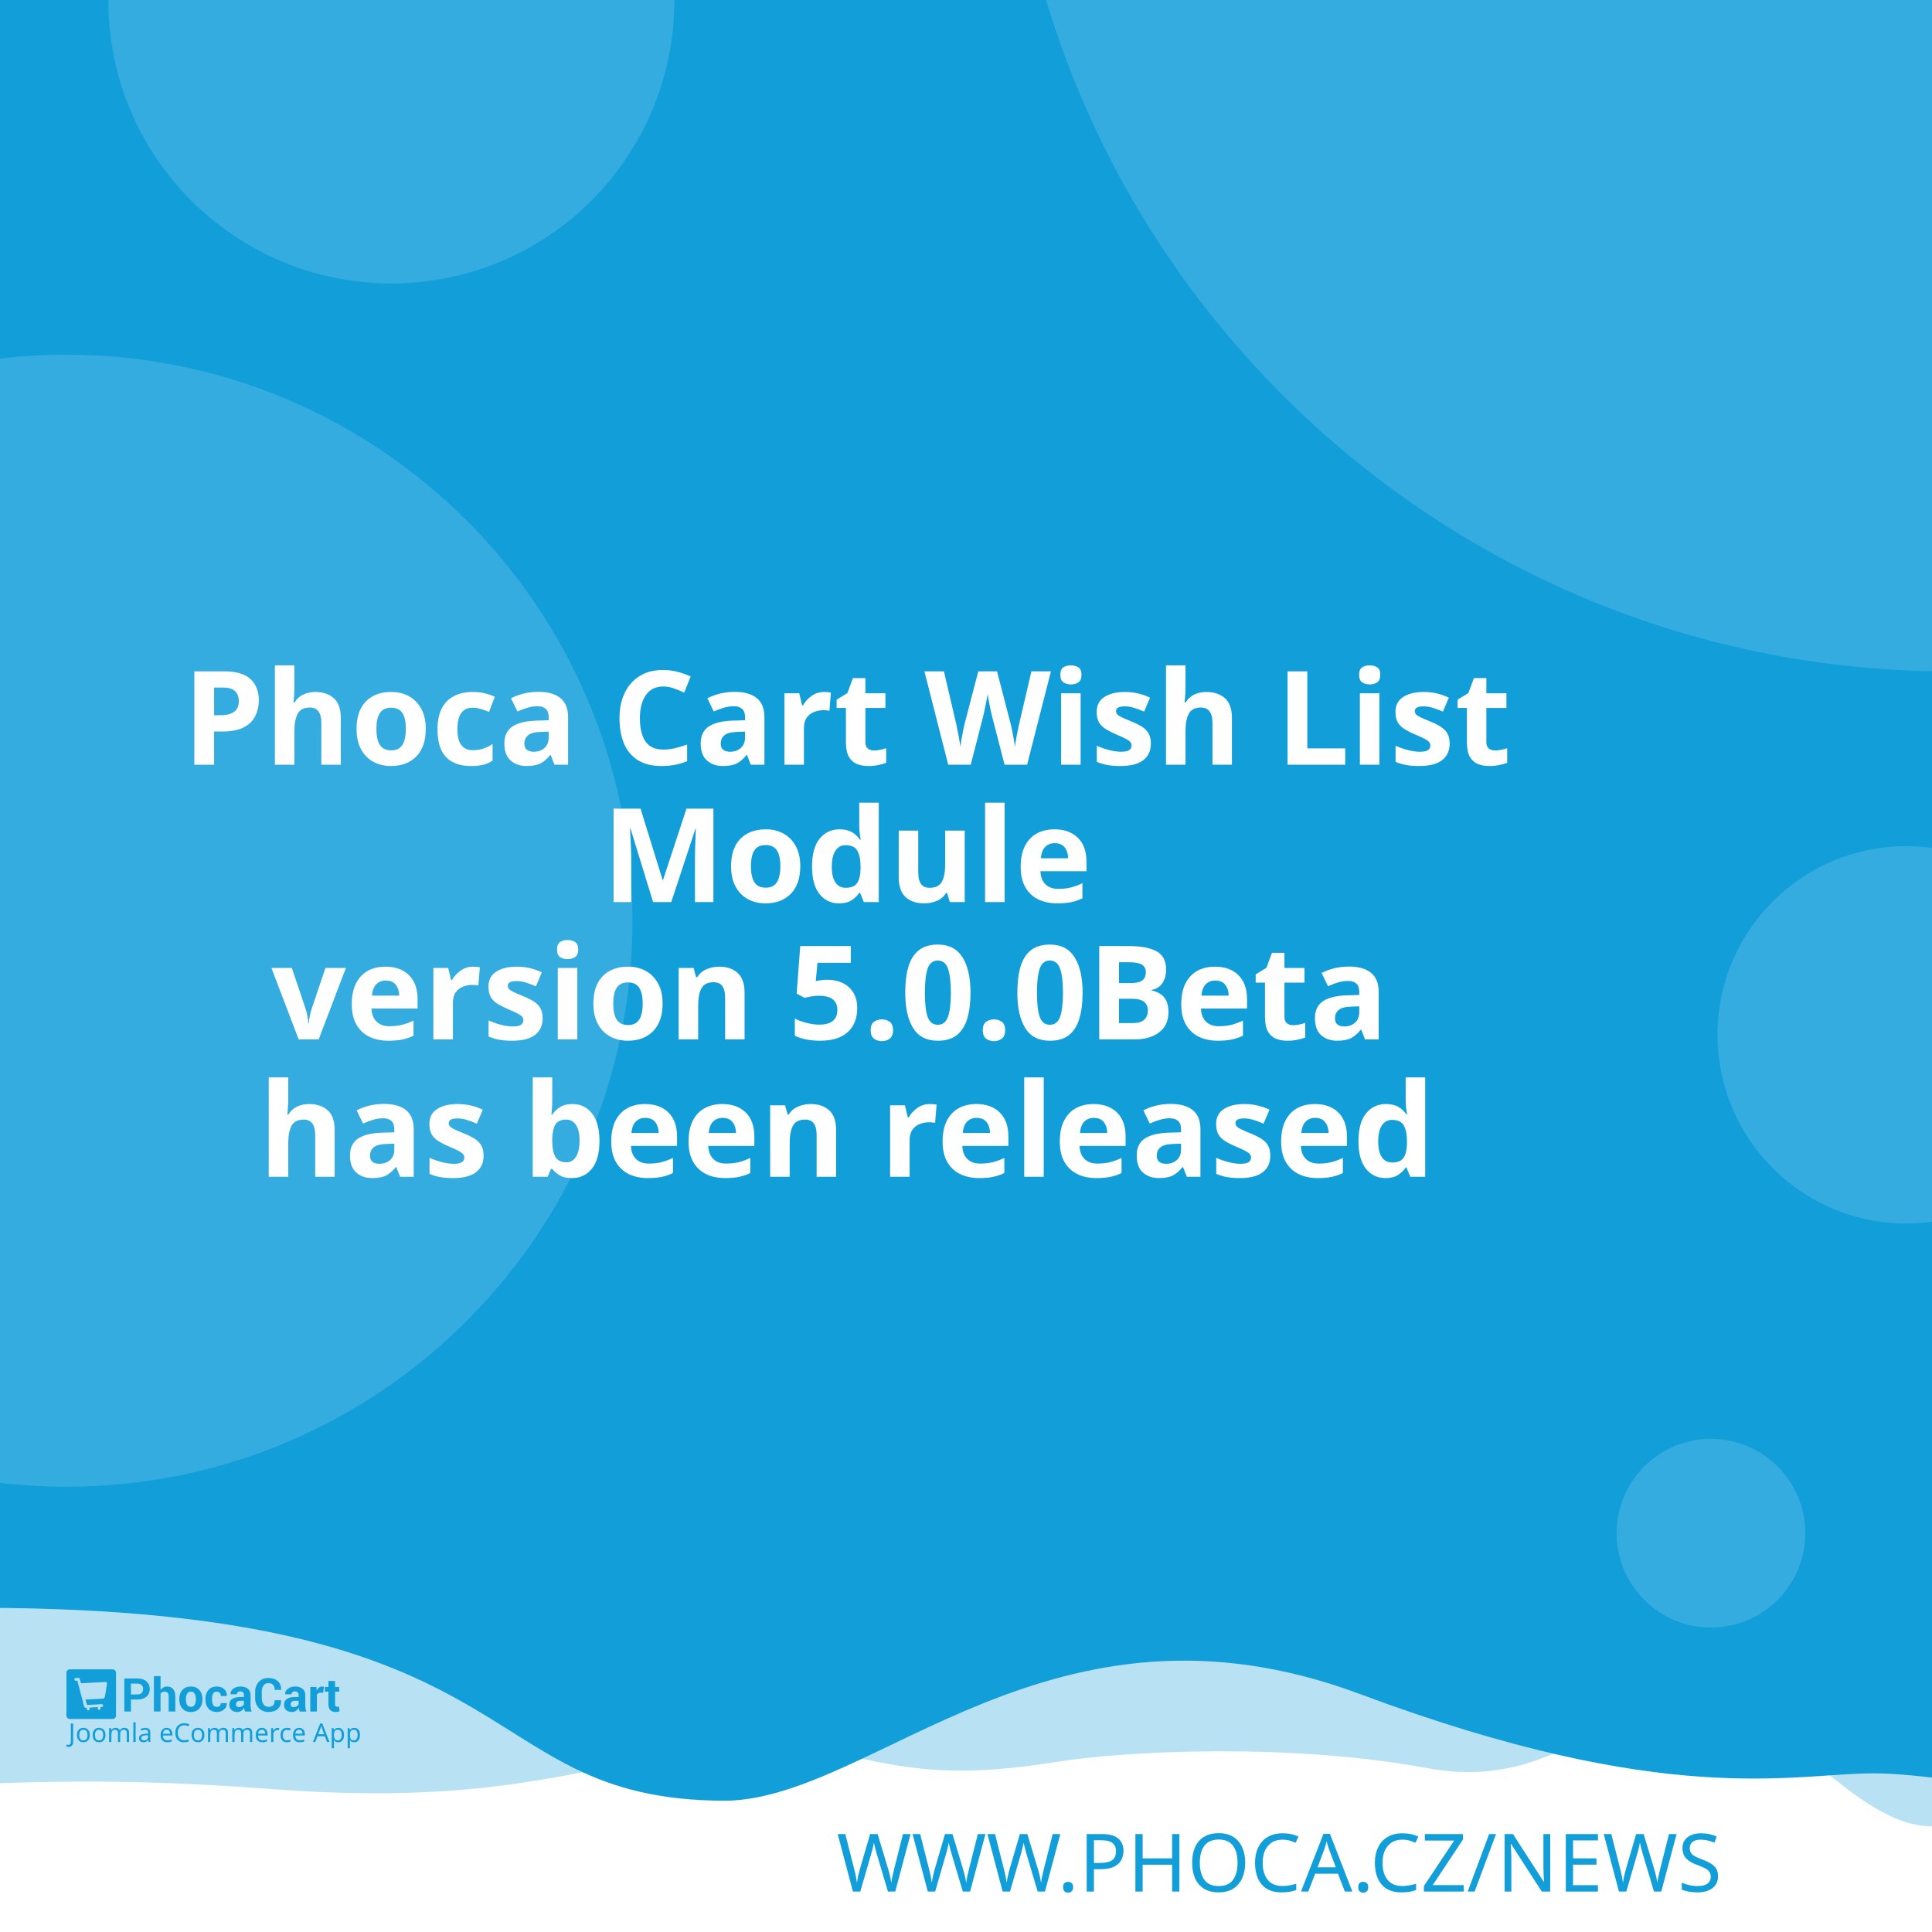
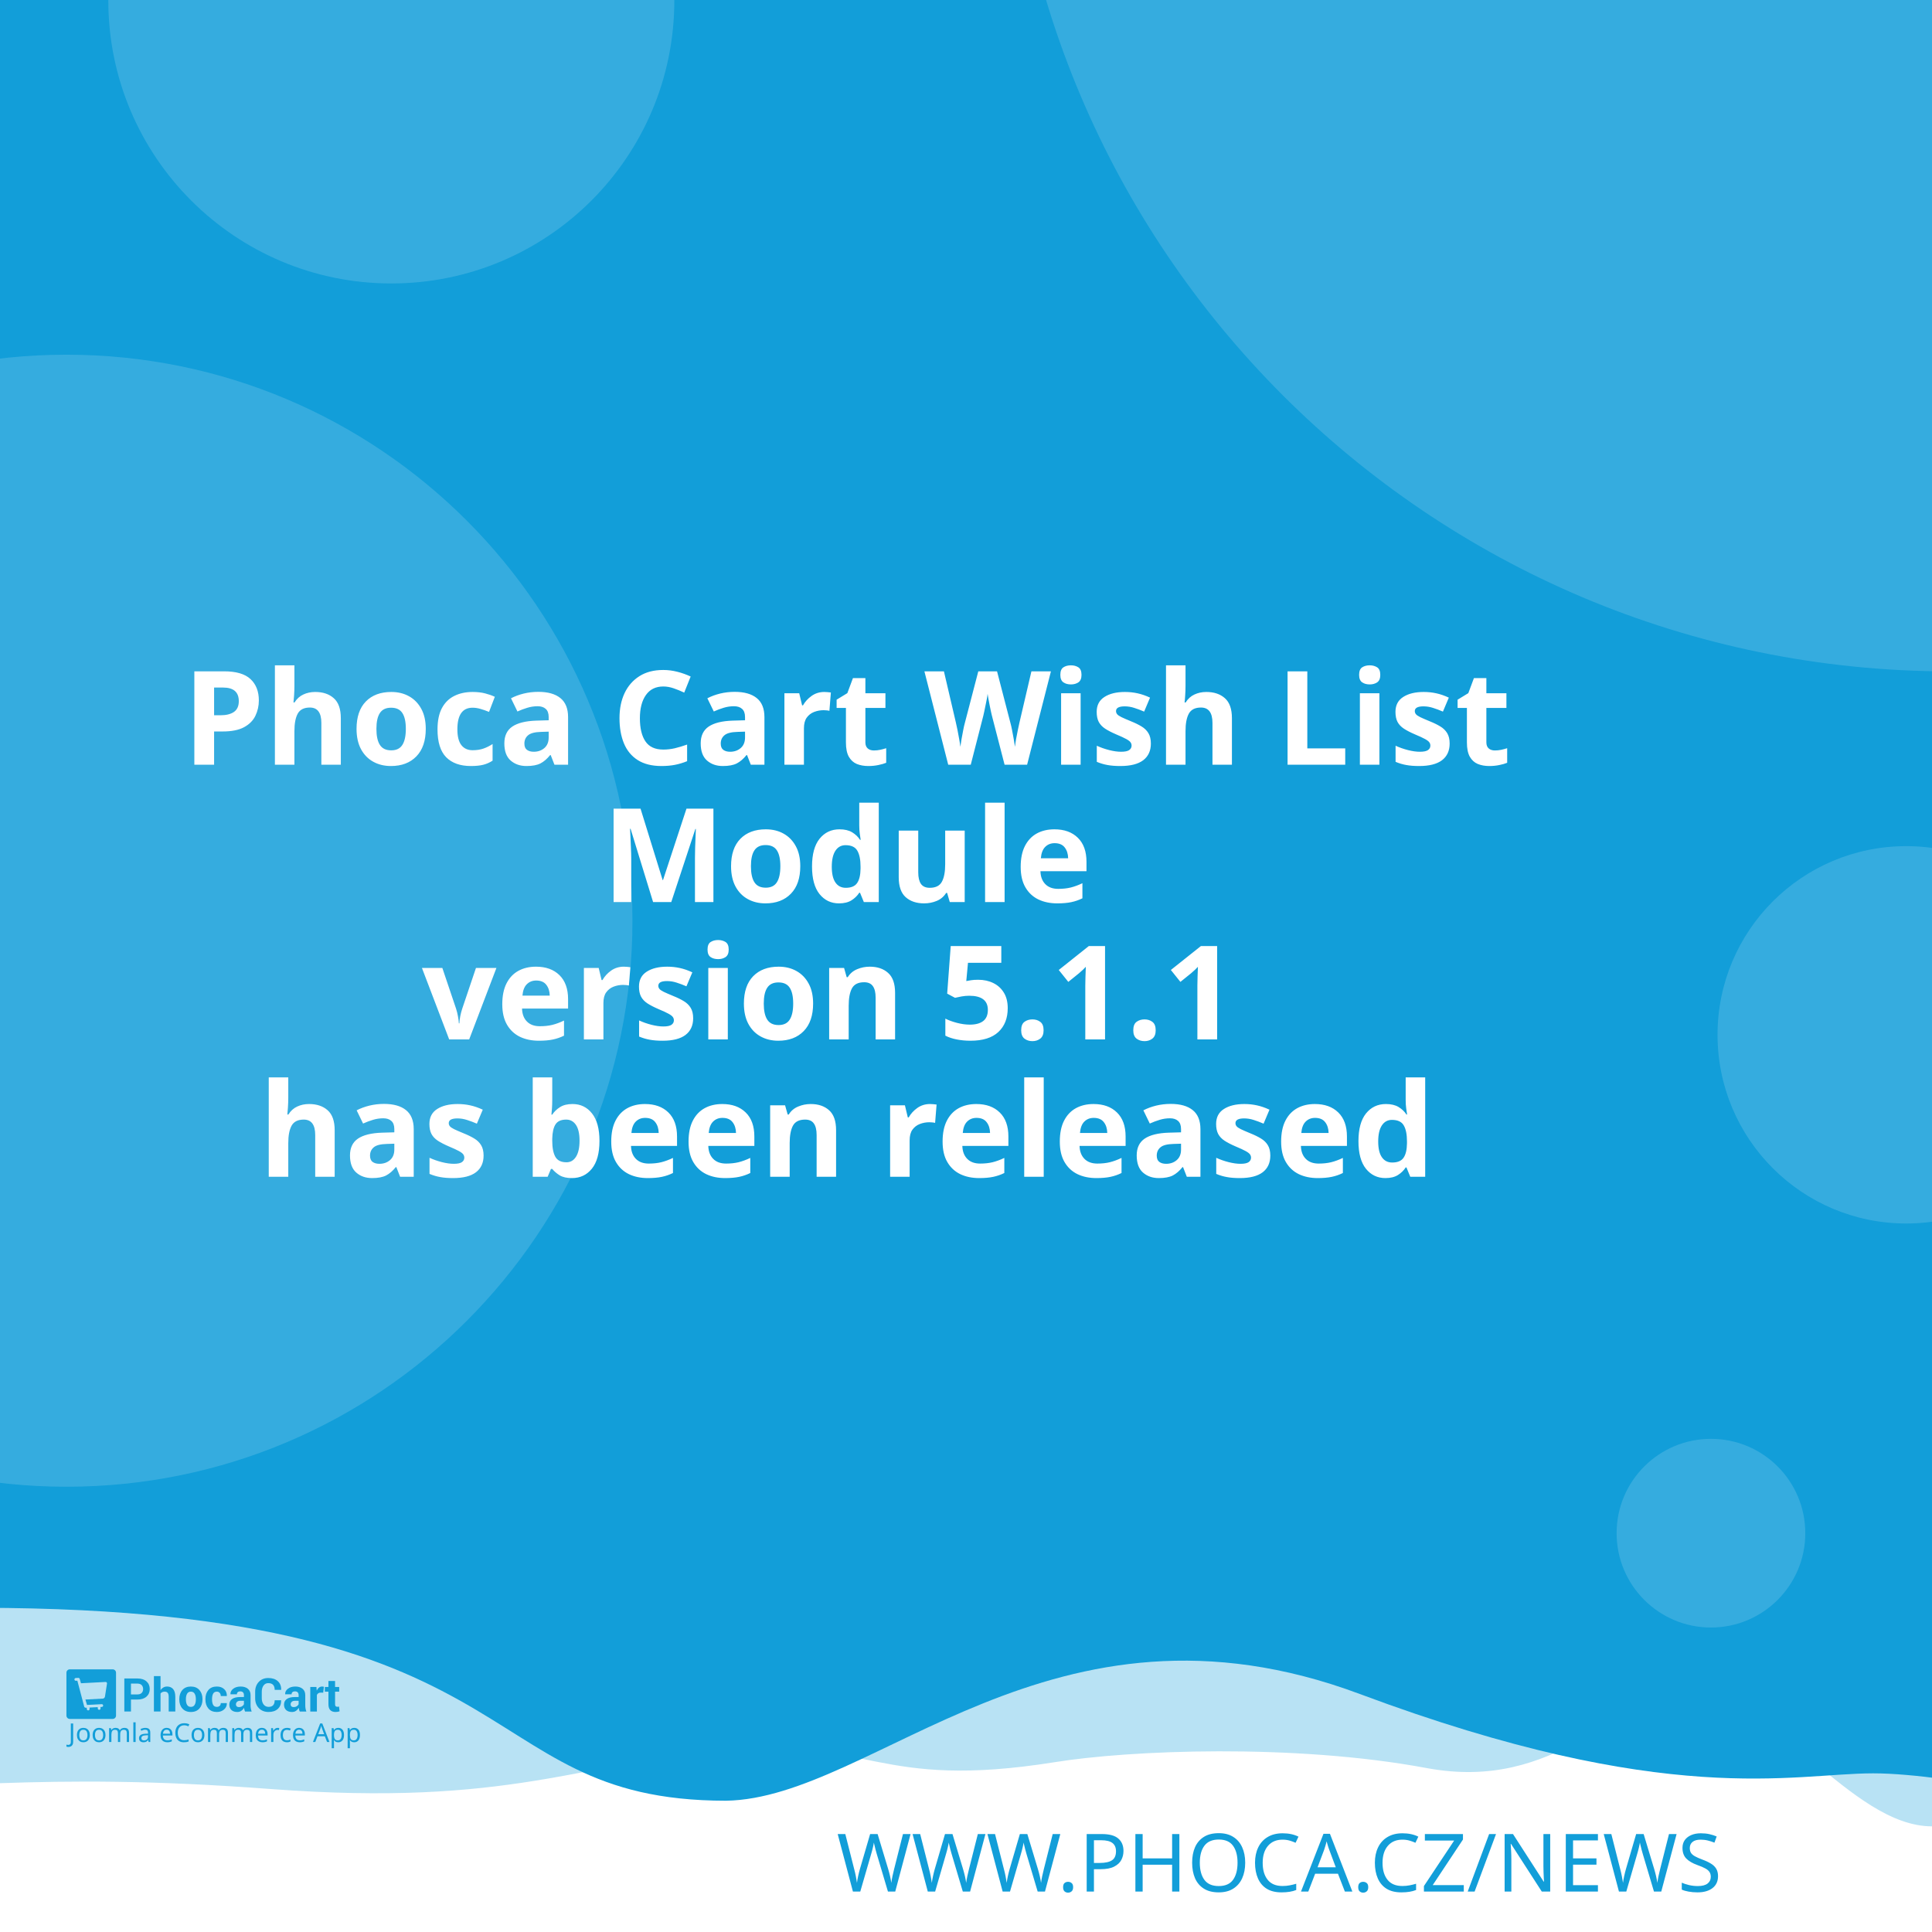
<svg xmlns="http://www.w3.org/2000/svg" width="512" height="512" viewBox="0 0 512 512" version="1.1" id="svg5">
  <defs id="defs2" />
  <g id="layer1">
    <path d="m -288.549,96.962 a 6.384,6.384 0 0 0 -6.384,6.384 v 81.087 a 6.384,6.384 0 0 0 6.384,6.384 h 81.083 a 6.384,6.384 0 0 0 6.384,-6.384 v -81.087 a 6.384,6.384 0 0 0 -6.384,-6.384 z m 16.084,16.188 c 0.591,-0.033 1.134,0.125 1.642,0.482 0.508,0.359 0.842,0.809 1.006,1.355 l 2.415,8.308 46.517,-2.44 c 0.829,-0.043 1.521,0.245 2.074,0.86 0.55,0.606 0.769,1.334 0.636,2.174 l -3.898,24.937 c -0.138,0.736 -0.57,1.497 -1.288,2.273 -0.719,0.787 -1.656,1.211 -2.797,1.272 l -32.861,1.721 3.038,10.253 27.775,-1.455 c 0.726,-0.04 1.351,0.178 1.887,0.648 0.523,0.483 0.803,1.086 0.844,1.812 0.038,0.726 -0.178,1.352 -0.648,1.887 -0.483,0.525 -1.086,0.806 -1.812,0.844 l -2.597,0.137 0.137,2.593 c 0.038,0.729 -0.178,1.356 -0.661,1.879 -0.472,0.535 -1.071,0.819 -1.8,0.856 -0.726,0.038 -1.353,-0.178 -1.879,-0.661 -0.535,-0.472 -0.814,-1.073 -0.852,-1.8 l -0.137,-2.593 -15.573,0.81 0.133,2.597 c 0.038,0.729 -0.176,1.356 -0.648,1.879 -0.483,0.535 -1.086,0.818 -1.812,0.856 -0.726,0.04 -1.352,-0.178 -1.887,-0.661 -0.525,-0.472 -0.806,-1.073 -0.844,-1.8 l -0.137,-2.597 -1.608,0.083 c -0.623,0.033 -1.193,-0.112 -1.721,-0.428 -0.515,-0.317 -0.883,-0.632 -1.11,-0.931 l -0.287,-0.507 -13.05,-49.343 -2.805,0.146 c -0.696,0.038 -1.312,-0.181 -1.858,-0.661 -0.545,-0.472 -0.835,-1.069 -0.873,-1.795 -0.038,-0.729 0.186,-1.353 0.682,-1.879 0.493,-0.535 1.083,-0.818 1.779,-0.856 z" style="fill:#ffffff;stroke-width:1;paint-order:stroke fill markers" id="path400" />
    <rect style="opacity:1;fill:#ffffff;stroke-width:5;stroke-linejoin:round;paint-order:stroke fill markers" id="rect723" width="512" height="512" x="0" y="0" />
    <path id="rect4460" style="opacity:0.3;fill:#129ed9;fill-opacity:1;stroke-width:5;stroke-linejoin:round;paint-order:stroke fill markers" d="M -256,4 H 768 v 480 c 0,0 -42.667,-10 -64,-10 -21.333,0 -42.408,10 -64,10 -21.592,0 -42.667,-10 -64,-10 -21.333,0 -42.408,10 -64,10 -21.592,0 -41.887,-34.701 -63.221,-34.701 -21.333,0 -35.645,25.795 -70.761,19.246 -35.116,-6.549 -78.862,-4.741 -98.515,-1.547 -47.289,7.533 -49.247,-6.724 -87.369,-3.311 -38.122,3.413 -56.921,15.193 -120.307,10.429 -63.387,-4.764 -84.091,0.698 -135.827,-0.116 -21.333,0 -42.408,10 -64,10 -21.592,0 -42.667,-10 -64,-10 -21.333,0 -64,10 -64,10 z" />
    <path id="rect4460-5" style="fill:#129ed9;fill-opacity:1;stroke-width:5;stroke-linejoin:round;paint-order:stroke fill markers" d="M -316,4.9999998e-7 H 708 V 480 c 0,0 -42.667,-10 -64,-10 -21.333,0 -42.408,10 -64,10 -21.592,0 -62.256,-10.048 -83.59,-10.048 -21.333,0 -54.449,9.448 -136.059,-21.03 -81.61,-30.478 -128.583,27.669 -167.971,28.291 -70.795,-0.042 -47.303,-54.288 -212.561,-50.983 C -185.439,429.534 -38.408,480 -60,480 c -21.592,0 -42.667,-10 -64,-10 -21.333,0 -42.408,10 -64,10 -21.592,0 -42.667,-10 -64,-10 -21.333,0 -64,10 -64,10 z" />
    <text xml:space="preserve" style="font-style:normal;font-weight:normal;font-size:21.333px;line-height:1.25;font-family:sans-serif;fill:#129ed9;fill-opacity:1;stroke:none" x="484.042" y="501.277" id="text2910-3-7">
      <tspan id="tspan2908-6-5" x="484.042" y="501.277" style="font-style:normal;font-variant:normal;font-weight:300;font-stretch:normal;font-size:21.333px;font-family:Montserrat;-inkscape-font-specification:'Montserrat Light';text-align:end;text-anchor:end;fill:#129ed9;fill-opacity:1">WWW.PHOCA.CZ/NEWS</tspan>
    </text>
    <text xml:space="preserve" style="font-style:normal;font-variant:normal;font-weight:600;font-stretch:normal;font-size:34.667px;line-height:1.05;font-family:Rubik;-inkscape-font-specification:'Rubik Semi-Bold';fill:#ffffff;fill-opacity:1;stroke:none" x="256" y="165" id="text11252">
      <tspan x="256" y="165" id="tspan403" style="text-align:center;text-anchor:middle" />
      <tspan x="256" y="202.659" style="font-size:34.667px;text-align:center;text-anchor:middle" id="tspan442">Phoca Cart Wish List</tspan>
      <tspan x="256" y="239.059" style="font-size:34.667px;text-align:center;text-anchor:middle" id="tspan444">Module</tspan>
-       <tspan x="256" y="275.459" id="tspan1992" style="font-size:34.667px;text-align:center;text-anchor:middle">version 5.0.0Beta
+       <tspan x="256" y="275.459" id="tspan1992" style="font-size:34.667px;text-align:center;text-anchor:middle">version 5.1.1
</tspan>
      <tspan x="256" y="311.859" id="tspan2906" style="font-size:34.667px;text-align:center;text-anchor:middle">has been released</tspan>
      <tspan x="256" y="348.259" id="tspan1994" style="font-size:34.667px" />
    </text>
    <circle style="opacity:0.15;fill:#ffffff;fill-opacity:1;stroke-width:5;stroke-linejoin:round;paint-order:stroke fill markers" id="path8376" cx="516.67" cy="-72.081" r="250" />
    <circle style="opacity:0.15;fill:#ffffff;fill-opacity:1;stroke-width:5;stroke-linejoin:round;paint-order:stroke fill markers" id="path8376-9" cx="17.604" cy="244" r="150" />
    <circle style="opacity:0.15;fill:#ffffff;fill-opacity:1;stroke-width:5;stroke-linejoin:round;paint-order:stroke fill markers" id="path8376-6" cx="103.704" cy="0.117" r="75" />
    <circle style="opacity:0.15;fill:#ffffff;fill-opacity:1;stroke-width:5;stroke-linejoin:round;paint-order:stroke fill markers" id="path8376-6-2" cx="505.168" cy="274.238" r="50" />
    <g id="g8950" transform="matrix(0.298069,0,0,0.298069,107.3348,335.2596)" style="fill:#129ed9;fill-opacity:1;stroke-width:3.355">
      <g id="g895" transform="translate(-301.0409,359.4151)" style="fill:#129ed9;fill-opacity:1;stroke-width:3.355">
        <g transform="matrix(1.3333,0,0,-1.3333,-75.59,850.15)" fill="#ffffff" image-rendering="optimizeQuality" id="g280" style="clip-rule:evenodd;fill:#129ed9;fill-opacity:1;stroke-width:8.934;shape-rendering:geometricPrecision">
          <path d="m 99.728,617.49 v -7.994 h -4.423 v 22.031 h 8.784 c 2.532,0 4.527,-0.646 5.979,-1.937 1.452,-1.291 2.181,-2.99 2.181,-5.097 0,-2.107 -0.729,-3.801 -2.181,-5.082 -1.452,-1.281 -3.446,-1.921 -5.979,-1.921 z m 0,3.408 h 4.361 c 1.23,0 2.165,0.336 2.801,1.002 0.635,0.671 0.951,1.523 0.951,2.561 0,1.059 -0.315,1.932 -0.946,2.623 -0.63,0.687 -1.566,1.033 -2.806,1.033 H 99.728 Z" id="path262" style="fill:#129ed9;fill-opacity:1;stroke-width:3.355" />
          <path d="m 119.45,623.79 c 0.517,0.749 1.147,1.327 1.891,1.746 0.749,0.418 1.576,0.63 2.485,0.63 1.705,0 3.043,-0.568 4.02,-1.704 0.971,-1.131 1.457,-2.887 1.457,-5.252 v -9.714 h -4.418 v 9.76 c 0,1.276 -0.227,2.174 -0.677,2.706 -0.445,0.532 -1.116,0.795 -2.005,0.795 -0.605,0 -1.137,-0.108 -1.602,-0.325 -0.465,-0.217 -0.847,-0.522 -1.152,-0.919 v -12.017 h -4.418 v 23.611 h 4.418 z" id="path264" style="fill:#129ed9;fill-opacity:1;stroke-width:3.355" />
          <path d="m 131.96,617.83 c 0,2.438 0.682,4.436 2.046,5.996 1.359,1.554 3.25,2.334 5.663,2.334 2.418,0 4.315,-0.774 5.689,-2.329 1.375,-1.549 2.062,-3.553 2.062,-6.001 v -0.32 c 0,-2.458 -0.687,-4.462 -2.051,-6.011 -1.369,-1.544 -3.261,-2.319 -5.674,-2.319 -2.418,0 -4.315,0.775 -5.684,2.319 -1.364,1.549 -2.051,3.553 -2.051,6.011 z m 4.408,-0.31 c 0,-1.487 0.264,-2.68 0.785,-3.584 0.527,-0.899 1.375,-1.348 2.542,-1.348 1.142,0 1.979,0.454 2.506,1.358 0.532,0.904 0.796,2.097 0.796,3.574 v 0.315 c 0,1.446 -0.269,2.629 -0.801,3.542 -0.537,0.914 -1.38,1.374 -2.527,1.374 -1.142,0 -1.979,-0.46 -2.506,-1.379 -0.532,-0.919 -0.796,-2.102 -0.796,-3.537 z" id="path266" style="fill:#129ed9;fill-opacity:1;stroke-width:3.355" />
          <path d="m 157.01,612.59 c 0.79,0 1.421,0.227 1.891,0.682 0.475,0.454 0.713,1.064 0.713,1.828 h 4.015 l 0.041,-0.093 c 0.041,-1.653 -0.579,-3.037 -1.871,-4.152 -1.287,-1.116 -2.883,-1.673 -4.79,-1.673 -2.439,0 -4.325,0.769 -5.648,2.314 -1.318,1.544 -1.979,3.522 -1.979,5.944 v 0.449 c 0,2.412 0.656,4.395 1.974,5.944 1.317,1.554 3.198,2.329 5.638,2.329 2.02,0 3.648,-0.573 4.883,-1.725 1.235,-1.151 1.835,-2.664 1.793,-4.539 l -0.031,-0.088 h -4.026 c 0,0.842 -0.233,1.544 -0.698,2.107 -0.46,0.558 -1.101,0.837 -1.922,0.837 -1.168,0 -1.995,-0.454 -2.475,-1.358 -0.476,-0.904 -0.718,-2.071 -0.718,-3.496 v -0.454 c 0,-1.456 0.243,-2.628 0.718,-3.522 0.48,-0.888 1.312,-1.332 2.491,-1.332" id="path268" style="fill:#129ed9;fill-opacity:1;stroke-width:3.355" />
          <path d="m 175.8,609.49 c -0.165,0.372 -0.305,0.764 -0.419,1.183 -0.119,0.413 -0.202,0.837 -0.248,1.27 -0.455,-0.8 -1.054,-1.456 -1.798,-1.978 -0.739,-0.521 -1.628,-0.785 -2.656,-0.785 -1.715,0 -3.038,0.439 -3.963,1.322 -0.93,0.883 -1.395,2.086 -1.395,3.604 0,1.606 0.62,2.845 1.855,3.729 1.235,0.883 3.038,1.322 5.41,1.322 h 2.47 v 1.301 c 0,0.785 -0.207,1.394 -0.62,1.828 -0.413,0.434 -1.023,0.651 -1.834,0.651 -0.713,0 -1.266,-0.175 -1.653,-0.522 -0.393,-0.346 -0.584,-0.826 -0.584,-1.446 l -4.268,0.016 -0.016,0.093 c -0.072,1.379 0.527,2.572 1.798,3.579 1.271,1.002 2.946,1.503 5.013,1.503 1.958,0 3.545,-0.496 4.769,-1.492 1.22,-0.992 1.829,-2.406 1.829,-4.24 v -6.76 c 0,-0.769 0.062,-1.492 0.176,-2.164 0.119,-0.676 0.299,-1.348 0.553,-2.014 z m -4.046,2.943 c 0.78,0 1.468,0.191 2.077,0.574 0.605,0.382 1.013,0.826 1.225,1.332 v 2.308 h -2.47 c -0.935,0 -1.648,-0.232 -2.134,-0.702 -0.481,-0.47 -0.724,-1.033 -0.724,-1.699 0,-0.542 0.181,-0.981 0.542,-1.312 0.367,-0.336 0.858,-0.501 1.483,-0.501" id="path270" style="fill:#129ed9;fill-opacity:1;stroke-width:3.355" />
          <path d="m 199.84,617.01 0.031,-0.088 c 0.041,-2.37 -0.682,-4.25 -2.17,-5.645 -1.488,-1.394 -3.555,-2.091 -6.201,-2.091 -2.656,0 -4.811,0.852 -6.464,2.556 -1.653,1.704 -2.486,3.894 -2.486,6.579 v 4.369 c 0,2.67 0.812,4.86 2.424,6.574 1.617,1.715 3.715,2.572 6.299,2.572 2.723,0 4.852,-0.697 6.386,-2.097 1.535,-1.399 2.284,-3.305 2.243,-5.717 l -0.031,-0.088 h -4.299 c 0,1.451 -0.346,2.561 -1.044,3.336 -0.698,0.769 -1.783,1.157 -3.255,1.157 -1.323,0 -2.372,-0.537 -3.147,-1.606 -0.78,-1.074 -1.168,-2.438 -1.168,-4.1 v -4.39 c 0,-1.683 0.408,-3.057 1.225,-4.131 0.822,-1.069 1.922,-1.606 3.317,-1.606 1.38,0 2.403,0.372 3.064,1.11 0.661,0.744 0.992,1.844 0.992,3.305 z" id="path272" style="fill:#129ed9;fill-opacity:1;stroke-width:3.355" />
          <path d="m 212.27,609.49 c -0.165,0.372 -0.305,0.764 -0.419,1.183 -0.119,0.413 -0.202,0.837 -0.248,1.27 -0.455,-0.8 -1.054,-1.456 -1.798,-1.978 -0.739,-0.521 -1.628,-0.785 -2.656,-0.785 -1.716,0 -3.038,0.439 -3.963,1.322 -0.93,0.883 -1.395,2.086 -1.395,3.604 0,1.606 0.62,2.845 1.855,3.729 1.235,0.883 3.039,1.322 5.41,1.322 h 2.47 v 1.301 c 0,0.785 -0.207,1.394 -0.62,1.828 -0.413,0.434 -1.023,0.651 -1.834,0.651 -0.713,0 -1.266,-0.175 -1.654,-0.522 -0.393,-0.346 -0.584,-0.826 -0.584,-1.446 l -4.268,0.016 -0.016,0.093 c -0.072,1.379 0.527,2.572 1.798,3.579 1.271,1.002 2.945,1.503 5.013,1.503 1.958,0 3.545,-0.496 4.769,-1.492 1.22,-0.992 1.829,-2.406 1.829,-4.24 v -6.76 c 0,-0.769 0.062,-1.492 0.176,-2.164 0.119,-0.676 0.3,-1.348 0.553,-2.014 z m -4.046,2.943 c 0.78,0 1.468,0.191 2.077,0.574 0.605,0.382 1.013,0.826 1.224,1.332 v 2.308 h -2.47 c -0.935,0 -1.649,-0.232 -2.134,-0.702 -0.481,-0.47 -0.723,-1.033 -0.723,-1.699 0,-0.542 0.181,-0.981 0.542,-1.312 0.367,-0.336 0.858,-0.501 1.483,-0.501" id="path274" style="fill:#129ed9;fill-opacity:1;stroke-width:3.355" />
          <path d="m 227.92,622.06 -1.617,0.046 c -0.656,0 -1.199,-0.134 -1.623,-0.408 -0.423,-0.274 -0.744,-0.656 -0.966,-1.152 v -11.052 h -4.408 v 16.36 h 4.103 l 0.196,-2.422 c 0.382,0.857 0.883,1.528 1.494,2.009 0.61,0.48 1.312,0.723 2.108,0.723 0.223,0 0.429,-0.015 0.615,-0.052 0.186,-0.036 0.377,-0.077 0.568,-0.129 z" id="path276" style="fill:#129ed9;fill-opacity:1;stroke-width:3.355" />
          <path d="m 235.83,629.86 v -4.007 h 2.754 v -3.099 H 235.83 v -8.33 c 0,-0.635 0.129,-1.09 0.393,-1.363 0.263,-0.274 0.615,-0.408 1.059,-0.408 0.232,0 0.434,0.01 0.599,0.036 0.166,0.026 0.362,0.072 0.579,0.129 l 0.383,-3.181 c -0.445,-0.155 -0.878,-0.268 -1.302,-0.341 -0.424,-0.078 -0.884,-0.114 -1.38,-0.114 -1.524,0 -2.697,0.418 -3.519,1.255 -0.822,0.837 -1.235,2.159 -1.235,3.977 v 8.34 h -2.392 v 3.099 h 2.392 v 4.007 z" id="path278" style="fill:#129ed9;fill-opacity:1;stroke-width:3.355" />
        </g>
        <g fill="#ffffff" fill-rule="evenodd" image-rendering="optimizeQuality" stroke-width="1.934" aria-label="Joomla eCommerce App" id="g318" style="clip-rule:evenodd;fill:#129ed9;fill-opacity:1;shape-rendering:geometricPrecision">
          <path d="M 1.704,69 Q 1.151,69 0.736,68.908 0.321,68.839 -0.002,68.7 v -1.752 q 0.369,0.092 0.784,0.161 0.415,0.069 0.876,0.069 0.576,0 1.083,-0.231 0.53,-0.231 0.853,-0.807 0.323,-0.576 0.323,-1.614 v -16.368 h 2.075 v 16.206 q 0,2.374 -1.176,3.504 -1.176,1.13 -3.112,1.13 z" id="path282" style="fill:#129ed9;fill-opacity:1;stroke-width:1.934" />
          <path d="m 20.792,58.419 q 0,3.066 -1.568,4.749 -1.545,1.683 -4.196,1.683 -1.637,0 -2.928,-0.738 -1.268,-0.761 -2.006,-2.19 -0.738,-1.452 -0.738,-3.504 0,-3.066 1.545,-4.726 1.545,-1.66 4.196,-1.66 1.683,0 2.951,0.761 1.291,0.738 2.006,2.167 0.738,1.406 0.738,3.458 z m -9.336,0 q 0,2.19 0.853,3.481 0.876,1.268 2.766,1.268 1.867,0 2.743,-1.268 0.876,-1.291 0.876,-3.481 0,-2.19 -0.876,-3.435 -0.876,-1.245 -2.766,-1.245 -1.89,0 -2.743,1.245 -0.853,1.245 -0.853,3.435 z" id="path284" style="fill:#129ed9;fill-opacity:1;stroke-width:1.934" />
          <path d="m 34.739,58.419 q 0,3.066 -1.568,4.749 -1.545,1.683 -4.196,1.683 -1.637,0 -2.928,-0.738 -1.268,-0.761 -2.006,-2.19 -0.738,-1.452 -0.738,-3.504 0,-3.066 1.545,-4.726 1.545,-1.66 4.196,-1.66 1.683,0 2.951,0.761 1.291,0.738 2.006,2.167 0.738,1.406 0.738,3.458 z m -9.336,0 q 0,2.19 0.853,3.481 0.876,1.268 2.766,1.268 1.867,0 2.743,-1.268 0.876,-1.291 0.876,-3.481 0,-2.19 -0.876,-3.435 -0.876,-1.245 -2.766,-1.245 -1.89,0 -2.743,1.245 -0.853,1.245 -0.853,3.435 z" id="path286" style="fill:#129ed9;fill-opacity:1;stroke-width:1.934" />
          <path d="m 51.499,52.033 q 2.098,0 3.135,1.083 1.037,1.06 1.037,3.458 V 64.62 H 53.666 v -7.953 q 0,-2.928 -2.513,-2.928 -1.798,0 -2.582,1.037 -0.761,1.037 -0.761,3.02 V 64.62 h -2.006 v -7.953 q 0,-2.928 -2.536,-2.928 -1.867,0 -2.582,1.153 -0.715,1.153 -0.715,3.32 v 6.409 h -2.029 v -12.356 h 1.637 l 0.3,1.683 h 0.115 q 0.576,-0.968 1.545,-1.429 0.991,-0.484 2.098,-0.484 2.905,0 3.781,2.075 h 0.115 q 0.622,-1.06 1.683,-1.568 1.083,-0.507 2.282,-0.507 z" id="path288" style="fill:#129ed9;fill-opacity:1;stroke-width:1.934" />
          <path d="M 61.527,64.62 H 59.498 V 47.1 h 2.029 z" id="path290" style="fill:#129ed9;fill-opacity:1;stroke-width:1.934" />
          <path d="m 70.126,52.056 q 2.259,0 3.343,0.991 1.083,0.991 1.083,3.158 v 8.414 h -1.475 l -0.392,-1.752 h -0.092 q -0.807,1.014 -1.706,1.498 -0.876,0.484 -2.444,0.484 -1.683,0 -2.789,-0.876 -1.107,-0.899 -1.107,-2.789 0,-1.844 1.452,-2.836 1.452,-1.014 4.472,-1.107 l 2.098,-0.069 v -0.738 q 0,-1.545 -0.669,-2.144 -0.669,-0.599 -1.89,-0.599 -0.968,0 -1.844,0.3 -0.876,0.277 -1.637,0.645 l -0.622,-1.522 q 0.807,-0.438 1.913,-0.738 1.107,-0.323 2.305,-0.323 z m 0.599,6.593 q -2.305,0.092 -3.204,0.738 -0.876,0.645 -0.876,1.821 0,1.037 0.622,1.522 0.645,0.484 1.637,0.484 1.568,0 2.605,-0.853 1.037,-0.876 1.037,-2.674 v -1.107 z" id="path292" style="fill:#129ed9;fill-opacity:1;stroke-width:1.934" />
          <path d="m 89.144,52.033 q 1.591,0 2.72,0.692 1.153,0.692 1.752,1.96 0.622,1.245 0.622,2.928 v 1.222 h -8.46 q 0.046,2.098 1.06,3.204 1.037,1.083 2.882,1.083 1.176,0 2.075,-0.207 0.922,-0.231 1.89,-0.645 v 1.775 q -0.945,0.415 -1.867,0.599 -0.922,0.207 -2.19,0.207 -1.752,0 -3.112,-0.715 -1.337,-0.715 -2.098,-2.121 -0.738,-1.429 -0.738,-3.481 0,-2.029 0.669,-3.481 0.692,-1.452 1.913,-2.236 1.245,-0.784 2.882,-0.784 z m -0.023,1.66 q -1.452,0 -2.305,0.945 -0.83,0.922 -0.991,2.582 h 6.293 q -0.023,-1.568 -0.738,-2.536 -0.715,-0.991 -2.259,-0.991 z" id="path294" style="fill:#129ed9;fill-opacity:1;stroke-width:1.934" />
          <path d="m 104.71,49.751 q -2.651,0 -4.173,1.775 -1.522,1.775 -1.522,4.864 0,3.066 1.406,4.864 1.429,1.775 4.265,1.775 1.083,0 2.052,-0.184 0.968,-0.184 1.89,-0.461 v 1.798 q -0.922,0.346 -1.913,0.507 -0.968,0.161 -2.328,0.161 -2.513,0 -4.196,-1.037 -1.683,-1.037 -2.536,-2.951 -0.83,-1.913 -0.83,-4.495 0,-2.49 0.899,-4.38 0.922,-1.913 2.697,-2.974 1.775,-1.083 4.311,-1.083 2.605,0 4.541,0.968 l -0.83,1.752 q -0.761,-0.346 -1.706,-0.622 -0.922,-0.277 -2.029,-0.277 z" id="path296" style="fill:#129ed9;fill-opacity:1;stroke-width:1.934" />
          <path d="m 122.69,58.419 q 0,3.066 -1.568,4.749 -1.545,1.683 -4.196,1.683 -1.637,0 -2.928,-0.738 -1.268,-0.761 -2.006,-2.19 -0.738,-1.452 -0.738,-3.504 0,-3.066 1.545,-4.726 1.545,-1.66 4.196,-1.66 1.683,0 2.951,0.761 1.291,0.738 2.006,2.167 0.738,1.406 0.738,3.458 z m -9.336,0 q 0,2.19 0.853,3.481 0.876,1.268 2.766,1.268 1.867,0 2.743,-1.268 0.876,-1.291 0.876,-3.481 0,-2.19 -0.876,-3.435 -0.876,-1.245 -2.766,-1.245 -1.89,0 -2.743,1.245 -0.853,1.245 -0.853,3.435 z" id="path298" style="fill:#129ed9;fill-opacity:1;stroke-width:1.934" />
          <path d="m 139.45,52.033 q 2.098,0 3.135,1.083 1.037,1.06 1.037,3.458 V 64.62 h -2.006 v -7.953 q 0,-2.928 -2.513,-2.928 -1.798,0 -2.582,1.037 -0.761,1.037 -0.761,3.02 V 64.62 h -2.006 v -7.953 q 0,-2.928 -2.536,-2.928 -1.867,0 -2.582,1.153 -0.715,1.153 -0.715,3.32 v 6.409 h -2.029 v -12.356 h 1.637 l 0.3,1.683 h 0.115 q 0.576,-0.968 1.545,-1.429 0.991,-0.484 2.098,-0.484 2.905,0 3.781,2.075 h 0.115 q 0.622,-1.06 1.683,-1.568 1.083,-0.507 2.282,-0.507 z" id="path300" style="fill:#129ed9;fill-opacity:1;stroke-width:1.934" />
          <path d="m 161,52.033 q 2.098,0 3.135,1.083 1.037,1.06 1.037,3.458 V 64.62 h -2.006 v -7.953 q 0,-2.928 -2.513,-2.928 -1.798,0 -2.582,1.037 -0.761,1.037 -0.761,3.02 V 64.62 h -2.006 v -7.953 q 0,-2.928 -2.536,-2.928 -1.867,0 -2.582,1.153 -0.715,1.153 -0.715,3.32 v 6.409 h -2.029 v -12.356 h 1.637 l 0.3,1.683 h 0.115 q 0.576,-0.968 1.545,-1.429 0.991,-0.484 2.098,-0.484 2.905,0 3.781,2.075 h 0.115 q 0.622,-1.06 1.683,-1.568 1.083,-0.507 2.282,-0.507 z" id="path302" style="fill:#129ed9;fill-opacity:1;stroke-width:1.934" />
          <path d="m 173.77,52.033 q 1.591,0 2.72,0.692 1.153,0.692 1.752,1.96 0.622,1.245 0.622,2.928 v 1.222 h -8.46 q 0.046,2.098 1.06,3.204 1.037,1.083 2.882,1.083 1.176,0 2.075,-0.207 0.922,-0.231 1.89,-0.645 v 1.775 q -0.945,0.415 -1.867,0.599 -0.922,0.207 -2.19,0.207 -1.752,0 -3.112,-0.715 -1.337,-0.715 -2.098,-2.121 -0.738,-1.429 -0.738,-3.481 0,-2.029 0.669,-3.481 0.692,-1.452 1.913,-2.236 1.245,-0.784 2.882,-0.784 z m -0.023,1.66 q -1.452,0 -2.305,0.945 -0.83,0.922 -0.991,2.582 h 6.293 q -0.023,-1.568 -0.738,-2.536 -0.715,-0.991 -2.259,-0.991 z" id="path304" style="fill:#129ed9;fill-opacity:1;stroke-width:1.934" />
          <path d="m 187.76,52.033 q 0.346,0 0.738,0.046 0.415,0.023 0.715,0.092 l -0.254,1.867 q -0.3,-0.069 -0.669,-0.115 -0.346,-0.046 -0.669,-0.046 -0.945,0 -1.775,0.53 -0.83,0.507 -1.337,1.452 -0.484,0.922 -0.484,2.167 v 6.593 h -2.029 v -12.356 h 1.66 l 0.231,2.259 h 0.092 q 0.599,-1.014 1.545,-1.752 0.945,-0.738 2.236,-0.738 z" id="path306" style="fill:#129ed9;fill-opacity:1;stroke-width:1.934" />
          <path d="m 196.02,64.851 q -1.637,0 -2.928,-0.669 -1.268,-0.669 -2.006,-2.075 -0.715,-1.406 -0.715,-3.596 0,-2.282 0.761,-3.712 0.761,-1.429 2.052,-2.098 1.314,-0.669 2.974,-0.669 0.945,0 1.821,0.207 0.876,0.184 1.429,0.461 l -0.622,1.683 q -0.553,-0.207 -1.291,-0.392 -0.738,-0.184 -1.383,-0.184 -3.642,0 -3.642,4.68 0,2.236 0.876,3.435 0.899,1.176 2.651,1.176 1.014,0 1.775,-0.207 0.784,-0.207 1.429,-0.507 v 1.798 q -0.622,0.323 -1.383,0.484 -0.738,0.184 -1.798,0.184 z" id="path308" style="fill:#129ed9;fill-opacity:1;stroke-width:1.934" />
          <path d="m 206.9,52.033 q 1.591,0 2.72,0.692 1.153,0.692 1.752,1.96 0.622,1.245 0.622,2.928 v 1.222 h -8.46 q 0.046,2.098 1.06,3.204 1.037,1.083 2.882,1.083 1.176,0 2.075,-0.207 0.922,-0.231 1.89,-0.645 v 1.775 q -0.945,0.415 -1.867,0.599 -0.922,0.207 -2.19,0.207 -1.752,0 -3.112,-0.715 -1.337,-0.715 -2.098,-2.121 -0.738,-1.429 -0.738,-3.481 0,-2.029 0.669,-3.481 0.692,-1.452 1.913,-2.236 1.245,-0.784 2.882,-0.784 z m -0.023,1.66 q -1.452,0 -2.305,0.945 -0.83,0.922 -0.991,2.582 h 6.293 q -0.023,-1.568 -0.738,-2.536 -0.715,-0.991 -2.259,-0.991 z" id="path310" style="fill:#129ed9;fill-opacity:1;stroke-width:1.934" />
          <path d="m 231.73,64.62 -1.983,-5.095 h -6.524 l -1.96,5.095 h -2.098 l 6.432,-16.529 h 1.867 l 6.409,16.529 z m -4.449,-11.918 q -0.069,-0.184 -0.231,-0.669 -0.161,-0.484 -0.323,-0.991 -0.138,-0.53 -0.231,-0.807 -0.161,0.715 -0.369,1.406 -0.207,0.669 -0.346,1.06 l -1.867,4.979 h 5.21 z" id="path312" style="fill:#129ed9;fill-opacity:1;stroke-width:1.934" />
          <path d="m 241.73,52.033 q 2.282,0 3.665,1.591 1.406,1.591 1.406,4.795 0,3.158 -1.406,4.795 -1.383,1.637 -3.688,1.637 -1.429,0 -2.374,-0.53 -0.922,-0.553 -1.452,-1.268 h -0.138 q 0.046,0.392 0.092,0.991 0.046,0.599 0.046,1.037 v 5.072 h -2.029 v -17.889 h 1.66 l 0.277,1.683 h 0.092 q 0.553,-0.807 1.452,-1.36 0.899,-0.553 2.397,-0.553 z m -0.369,1.706 q -1.89,0 -2.674,1.06 -0.761,1.06 -0.807,3.227 v 0.392 q 0,2.282 0.738,3.527 0.761,1.222 2.789,1.222 1.13,0 1.844,-0.622 0.738,-0.622 1.083,-1.683 0.369,-1.083 0.369,-2.467 0,-2.121 -0.83,-3.389 -0.807,-1.268 -2.513,-1.268 z" id="path314" style="fill:#129ed9;fill-opacity:1;stroke-width:1.934" />
          <path d="m 255.91,52.033 q 2.282,0 3.665,1.591 1.406,1.591 1.406,4.795 0,3.158 -1.406,4.795 -1.383,1.637 -3.688,1.637 -1.429,0 -2.374,-0.53 -0.922,-0.553 -1.452,-1.268 h -0.138 q 0.046,0.392 0.092,0.991 0.046,0.599 0.046,1.037 v 5.072 h -2.029 v -17.889 h 1.66 l 0.277,1.683 h 0.092 q 0.553,-0.807 1.452,-1.36 0.899,-0.553 2.397,-0.553 z m -0.369,1.706 q -1.89,0 -2.674,1.06 -0.761,1.06 -0.807,3.227 v 0.392 q 0,2.282 0.738,3.527 0.761,1.222 2.789,1.222 1.13,0 1.844,-0.622 0.738,-0.622 1.083,-1.683 0.369,-1.083 0.369,-2.467 0,-2.121 -0.83,-3.389 -0.807,-1.268 -2.513,-1.268 z" id="path316" style="fill:#129ed9;fill-opacity:1;stroke-width:1.934" />
        </g>
        <path d="M 3,0 A 3,3 0 0 0 0,3 v 38.107 a 3,3 0 0 0 3,3 h 38.105 a 3,3 0 0 0 3,-3 V 3 a 3,3 0 0 0 -3,-3 z m 7.559,7.607 c 0.278,-0.015 0.533,0.059 0.771,0.227 0.239,0.169 0.396,0.38 0.473,0.637 l 1.135,3.904 21.861,-1.147 c 0.39,-0.02 0.715,0.115 0.975,0.404 0.259,0.285 0.361,0.627 0.299,1.022 l -1.832,11.719 c -0.065,0.346 -0.268,0.703 -0.605,1.068 -0.338,0.37 -0.778,0.569 -1.315,0.598 l -15.443,0.809 1.428,4.818 13.053,-0.684 c 0.341,-0.019 0.635,0.084 0.887,0.305 0.246,0.227 0.378,0.51 0.396,0.852 0.018,0.341 -0.084,0.635 -0.305,0.887 -0.227,0.247 -0.51,0.379 -0.852,0.396 l -1.221,0.064 0.064,1.219 c 0.018,0.343 -0.084,0.637 -0.311,0.883 -0.222,0.252 -0.503,0.385 -0.846,0.402 -0.341,0.018 -0.636,-0.084 -0.883,-0.311 -0.252,-0.222 -0.383,-0.504 -0.4,-0.846 l -0.064,-1.219 -7.318,0.381 0.062,1.221 c 0.018,0.343 -0.083,0.637 -0.305,0.883 -0.227,0.252 -0.51,0.384 -0.852,0.402 -0.341,0.019 -0.635,-0.084 -0.887,-0.311 -0.247,-0.222 -0.379,-0.504 -0.396,-0.846 l -0.064,-1.221 -0.756,0.039 c -0.293,0.015 -0.561,-0.052 -0.809,-0.201 -0.242,-0.149 -0.415,-0.297 -0.521,-0.438 l -0.135,-0.238 -6.133,-23.189 -1.318,0.068 C 8.066,10.184 7.776,10.082 7.52,9.856 7.263,9.634 7.127,9.354 7.11,9.012 7.092,8.67 7.197,8.377 7.43,8.13 7.661,7.878 7.939,7.745 8.266,7.727 Z" fill="#ffffff" style="fill:#129ed9;fill-opacity:1;stroke-width:8.934;paint-order:stroke fill markers" id="path334" />
      </g>
    </g>
    <circle style="opacity:0.15;fill:#ffffff;fill-opacity:1;stroke-width:5;stroke-linejoin:round;paint-order:stroke fill markers" id="path8376-6-2-1" cx="453.421" cy="406.309" r="25" />
  </g>
</svg>
